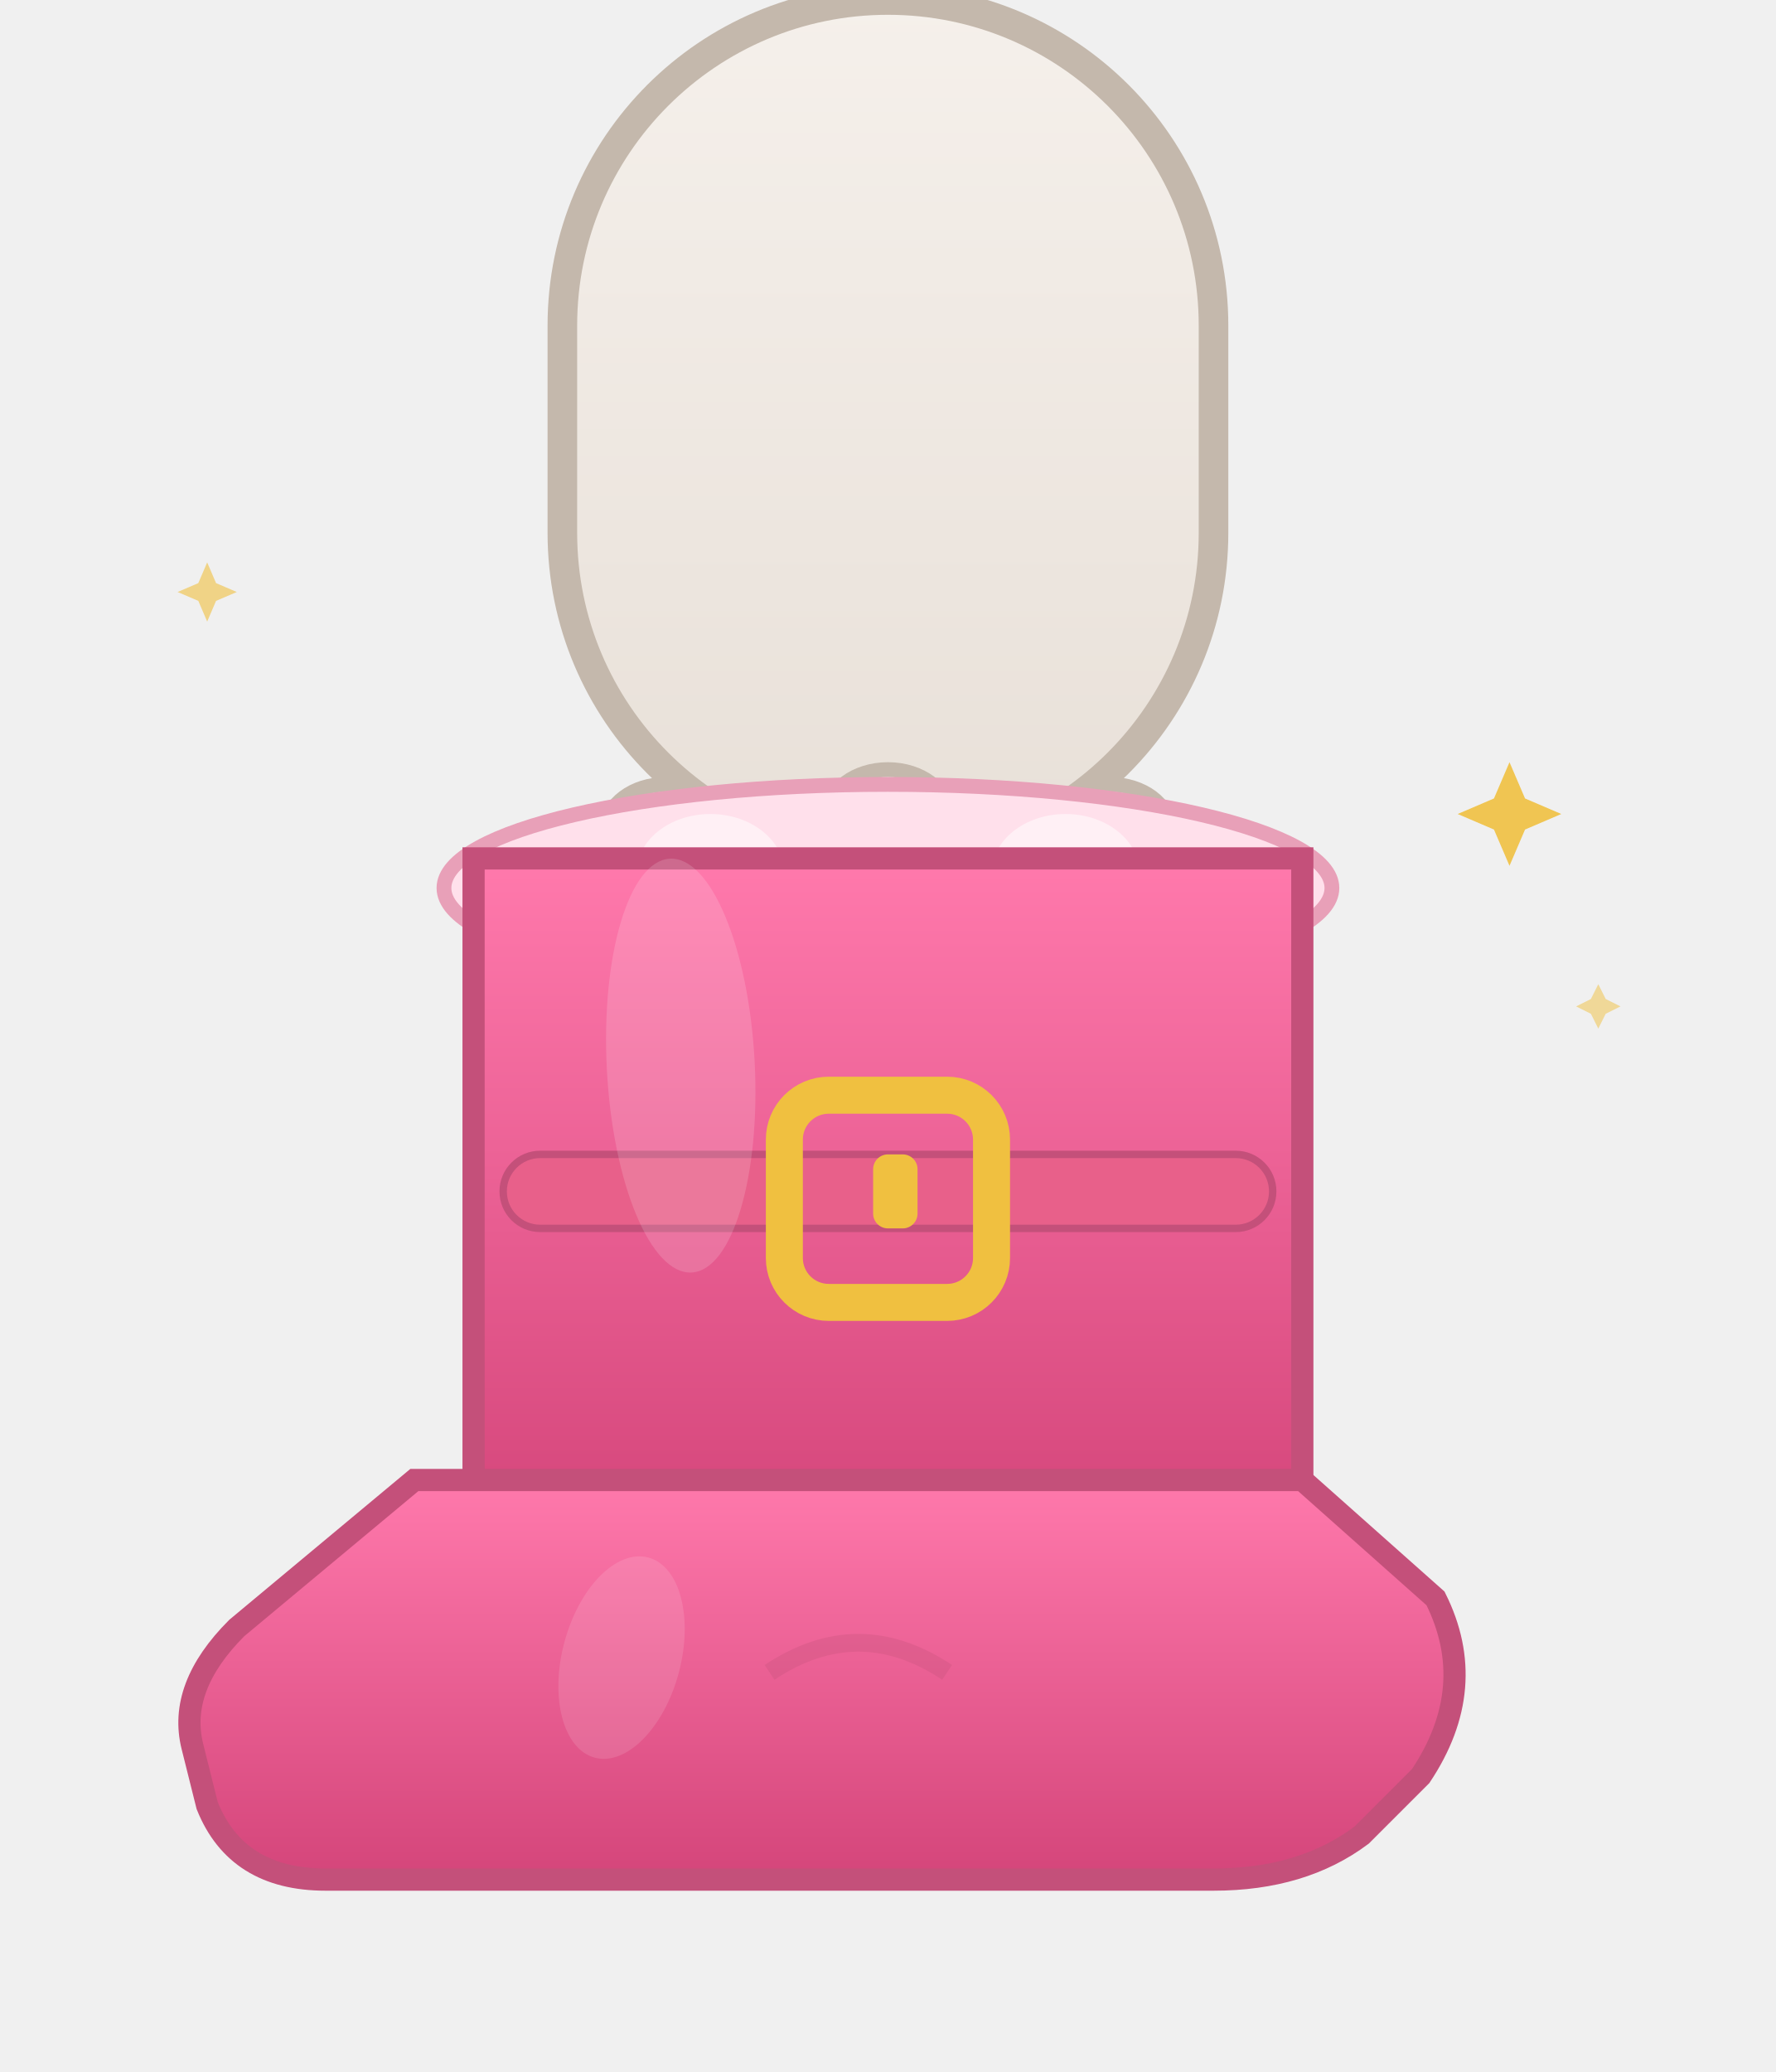
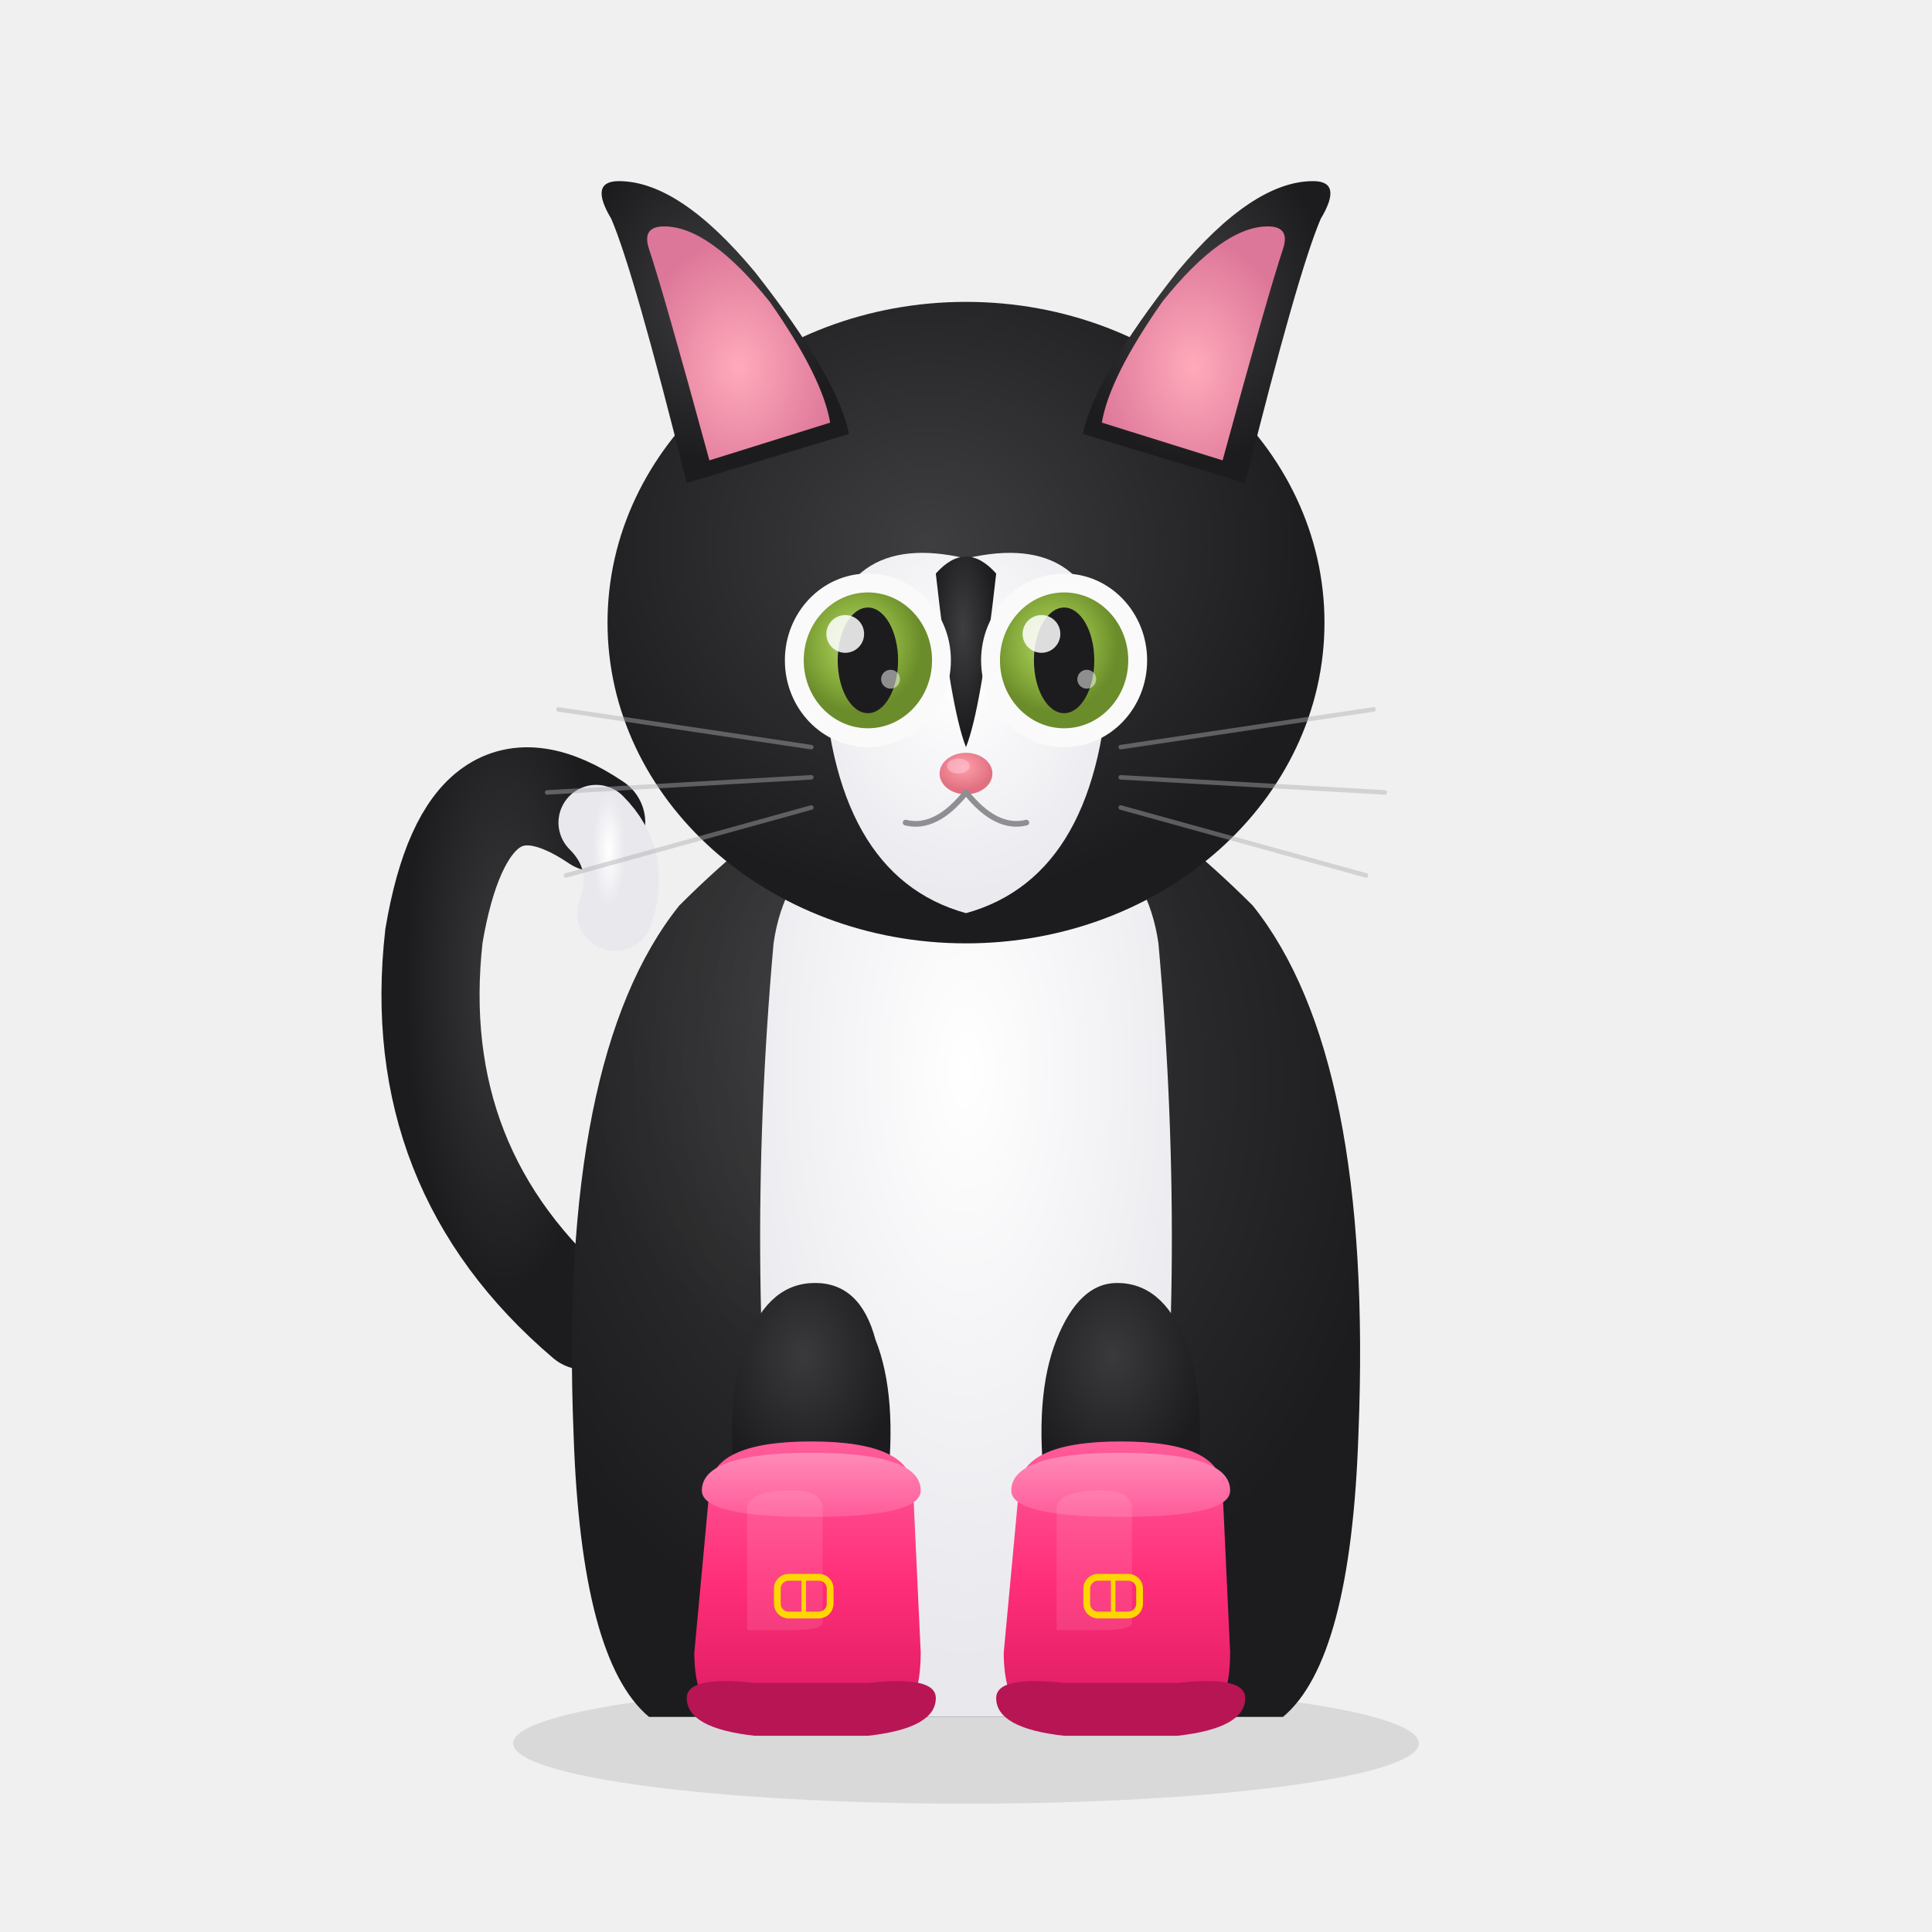
- <svg xmlns="http://www.w3.org/2000/svg" viewBox="0 0 120 140" width="120" height="140">
+ <svg xmlns="http://www.w3.org/2000/svg" width="512" height="512" viewBox="0 0 512 512">
  <defs>
-     <linearGradient id="boot" x1="0%" y1="0%" x2="0%" y2="100%">
-       <stop offset="0%" style="stop-color:#FF79AC" />
-       <stop offset="100%" style="stop-color:#D4457A" />
+     <radialGradient id="bodyShade" cx="45%" cy="35%" r="60%">
+       <stop offset="0%" stop-color="#3A3A3C" />
+       <stop offset="100%" stop-color="#1C1C1E" />
+     </radialGradient>
+     <radialGradient id="headShade" cx="45%" cy="38%" r="55%">
+       <stop offset="0%" stop-color="#3E3E40" />
+       <stop offset="100%" stop-color="#1C1C1E" />
+     </radialGradient>
+     <radialGradient id="whiteChest" cx="50%" cy="30%" r="65%">
+       <stop offset="0%" stop-color="#FFFFFF" />
+       <stop offset="100%" stop-color="#E8E8ED" />
+     </radialGradient>
+     <radialGradient id="whiteFace" cx="48%" cy="35%" r="60%">
+       <stop offset="0%" stop-color="#FFFFFF" />
+       <stop offset="100%" stop-color="#EAEAEF" />
+     </radialGradient>
+     <radialGradient id="eyeL" cx="42%" cy="38%" r="50%">
+       <stop offset="0%" stop-color="#B8D86E" />
+       <stop offset="60%" stop-color="#8AAF3E" />
+       <stop offset="100%" stop-color="#6B8C2A" />
+     </radialGradient>
+     <radialGradient id="eyeR" cx="42%" cy="38%" r="50%">
+       <stop offset="0%" stop-color="#B8D86E" />
+       <stop offset="60%" stop-color="#8AAF3E" />
+       <stop offset="100%" stop-color="#6B8C2A" />
+     </radialGradient>
+     <radialGradient id="noseG" cx="45%" cy="35%" r="55%">
+       <stop offset="0%" stop-color="#FFa0aa" />
+       <stop offset="100%" stop-color="#E07080" />
+     </radialGradient>
+     <radialGradient id="earInner" cx="50%" cy="60%" r="55%">
+       <stop offset="0%" stop-color="#FFAABB" />
+       <stop offset="100%" stop-color="#DD7799" />
+     </radialGradient>
+     <linearGradient id="bootL" x1="0" y1="0" x2="0" y2="1">
+       <stop offset="0%" stop-color="#FF5C9A" />
+       <stop offset="50%" stop-color="#FF2D78" />
+       <stop offset="100%" stop-color="#D91B60" />
    </linearGradient>
-     <linearGradient id="fur" x1="0%" y1="0%" x2="0%" y2="100%">
-       <stop offset="0%" style="stop-color:#F5F0EB" />
-       <stop offset="100%" style="stop-color:#E8E0D8" />
+     <linearGradient id="bootR" x1="0" y1="0" x2="0" y2="1">
+       <stop offset="0%" stop-color="#FF5C9A" />
+       <stop offset="50%" stop-color="#FF2D78" />
+       <stop offset="100%" stop-color="#D91B60" />
    </linearGradient>
+     <linearGradient id="cuffG" x1="0" y1="0" x2="0" y2="1">
+       <stop offset="0%" stop-color="#FF8AB8" />
+       <stop offset="100%" stop-color="#FF5C9A" />
+     </linearGradient>
+     <radialGradient id="bodyHL" cx="38%" cy="25%" r="40%">
+       <stop offset="0%" stop-color="#ffffff" stop-opacity="0.08" />
+       <stop offset="100%" stop-color="#ffffff" stop-opacity="0" />
+     </radialGradient>
  </defs>
-   <rect x="38" y="0" width="44" height="58" rx="22" fill="url(#fur)" stroke="#C4B8AC" stroke-width="2" />
-   <ellipse cx="45" cy="56" rx="4" ry="3" fill="url(#fur)" stroke="#C4B8AC" stroke-width="1" />
-   <ellipse cx="60" cy="55" rx="4" ry="3" fill="url(#fur)" stroke="#C4B8AC" stroke-width="1" />
-   <ellipse cx="75" cy="56" rx="4" ry="3" fill="url(#fur)" stroke="#C4B8AC" stroke-width="1" />
-   <ellipse cx="60" cy="60" rx="30" ry="7" fill="#FFE0EB" stroke="#E8A0B8" stroke-width="1" />
-   <ellipse cx="48" cy="59" rx="5" ry="4" fill="white" opacity="0.5" />
-   <ellipse cx="72" cy="59" rx="5" ry="4" fill="white" opacity="0.5" />
-   <path d="M32 58 L32 100 Q32 104 36 104 L84 104 Q88 104 88 100 L88 58 Z" fill="url(#boot)" stroke="#C4507A" stroke-width="1.5" />
-   <path d="M28 100 L88 100 L97 108 Q100 114 96 120 L92 124 Q88 127 82 127 L22 127 Q16 127 14 122 L13 118 Q12 114 16 110 Z" fill="url(#boot)" stroke="#C4507A" stroke-width="1.5" />
-   <rect x="34" y="78" width="52" height="5" rx="2.5" fill="#E8608A" stroke="#C4507A" stroke-width="0.5" />
-   <rect x="53" y="74" width="14" height="14" rx="3" fill="none" stroke="#F0C040" stroke-width="2.5" />
-   <rect x="59" y="78" width="3" height="5" rx="1" fill="#F0C040" />
-   <ellipse cx="46" cy="72" rx="5" ry="14" fill="white" opacity="0.15" transform="rotate(-3 46 72)" />
-   <ellipse cx="42" cy="112" rx="4" ry="7" fill="white" opacity="0.12" transform="rotate(15 42 112)" />
-   <path d="M52 113 Q58 109 64 113" stroke="#C4507A" stroke-width="1.2" fill="none" opacity="0.3" />
-   <g transform="translate(102, 55)" fill="#F0C040" opacity="0.9">
-     <path d="M0,-5 L1.5,-1.5 L5,0 L1.5,1.5 L0,5 L-1.5,1.5 L-5,0 L-1.5,-1.5 Z" transform="scale(0.7)" />
+   <ellipse cx="256" cy="462" rx="120" ry="16" fill="#00000018" />
+   <path d="M155 350 Q108 310 115 248 Q124 195 158 218" fill="none" stroke="url(#bodyShade)" stroke-width="26" stroke-linecap="round" />
+   <path d="M158 218 Q168 228 163 242" fill="none" stroke="url(#whiteChest)" stroke-width="20" stroke-linecap="round" />
+   <path d="M152 380 Q148 280 180 240 Q220 200 256 195 Q292 200 332 240 Q364 280 360 380 Q358 440 340 455 L172 455 Q154 440 152 380Z" fill="url(#bodyShade)" />
+   <path d="M152 380 Q148 280 180 240 Q220 200 256 195 Q292 200 332 240 Q364 280 360 380 Q358 440 340 455 L172 455 Q154 440 152 380Z" fill="url(#bodyHL)" />
+   <path d="M205 250 Q210 215 256 210 Q302 215 307 250 Q315 340 305 420 L300 455 L212 455 L207 420 Q197 340 205 250Z" fill="url(#whiteChest)" />
+   <ellipse cx="256" cy="165" rx="95" ry="85" fill="url(#headShade)" />
+   <path d="M182 128 Q168 72 162 58 Q156 48 164 48 Q180 48 200 72 Q222 100 225 115Z" fill="url(#headShade)" />
+   <path d="M188 122 Q176 78 172 66 Q170 60 176 60 Q188 60 204 80 Q218 100 220 112Z" fill="url(#earInner)" />
+   <path d="M330 128 Q344 72 350 58 Q356 48 348 48 Q332 48 312 72 Q290 100 287 115Z" fill="url(#headShade)" />
+   <path d="M324 122 Q336 78 340 66 Q342 60 336 60 Q324 60 308 80 Q294 100 292 112Z" fill="url(#earInner)" />
+   <path d="M218 175 Q222 140 256 148 Q290 140 294 175 Q292 232 256 242 Q220 232 218 175Z" fill="url(#whiteFace)" />
+   <path d="M248 152 Q256 143 264 152 Q260 188 256 198 Q252 188 248 152Z" fill="url(#headShade)" />
+   <ellipse cx="230" cy="175" rx="22" ry="23" fill="#FAFAFA" />
+   <ellipse cx="230" cy="175" rx="17" ry="18" fill="url(#eyeL)" />
+   <ellipse cx="230" cy="175" rx="8" ry="14" fill="#1C1C1E" />
+   <circle cx="224" cy="168" r="5" fill="#fff" opacity="0.85" />
+   <circle cx="236" cy="180" r="2.5" fill="#fff" opacity="0.5" />
+   <ellipse cx="282" cy="175" rx="22" ry="23" fill="#FAFAFA" />
+   <ellipse cx="282" cy="175" rx="17" ry="18" fill="url(#eyeR)" />
+   <ellipse cx="282" cy="175" rx="8" ry="14" fill="#1C1C1E" />
+   <circle cx="276" cy="168" r="5" fill="#fff" opacity="0.85" />
+   <circle cx="288" cy="180" r="2.5" fill="#fff" opacity="0.5" />
+   <ellipse cx="256" cy="205" rx="7" ry="5.5" fill="url(#noseG)" />
+   <ellipse cx="254" cy="203" rx="3" ry="2" fill="#FFccdd" opacity="0.5" />
+   <path d="M256 210 Q248 220 240 218" fill="none" stroke="#8E8E93" stroke-width="1.5" stroke-linecap="round" />
+   <path d="M256 210 Q264 220 272 218" fill="none" stroke="#8E8E93" stroke-width="1.5" stroke-linecap="round" />
+   <g opacity="0.45" stroke="#AEAEB2" stroke-width="1.2" stroke-linecap="round">
+     <line x1="215" y1="198" x2="148" y2="188" />
+     <line x1="215" y1="206" x2="145" y2="210" />
+     <line x1="215" y1="214" x2="150" y2="232" />
+     <line x1="297" y1="198" x2="364" y2="188" />
+     <line x1="297" y1="206" x2="367" y2="210" />
+     <line x1="297" y1="214" x2="362" y2="232" />
  </g>
-   <g transform="translate(108, 68)" fill="#F0C040" opacity="0.5">
-     <path d="M0,-3 L1,-1 L3,0 L1,1 L0,3 L-1,1 L-3,0 L-1,-1 Z" transform="scale(0.5)" />
-   </g>
-   <g transform="translate(14, 40)" fill="#F0C040" opacity="0.6">
-     <path d="M0,-4 L1.2,-1.2 L4,0 L1.2,1.2 L0,4 L-1.2,1.2 L-4,0 L-1.2,-1.2 Z" transform="scale(0.5)" />
-   </g>
+   <path d="M195 395 Q192 370 198 355 Q204 340 216 340 Q228 340 232 355 Q238 370 235 395Z" fill="url(#bodyShade)" />
+   <path d="M277 395 Q274 370 280 355 Q286 340 296 340 Q308 340 314 355 Q320 370 317 395Z" fill="url(#bodyShade)" />
+   <path d="M188 395 Q188 382 215 382 Q242 382 242 395 L244 438 Q244 458 230 458 L200 458 Q184 458 184 438Z" fill="url(#bootL)" />
+   <path d="M186 395 Q186 385 215 385 Q244 385 244 395 Q244 402 215 402 Q186 402 186 395Z" fill="url(#cuffG)" />
+   <path d="M182 450 Q182 458 200 460 L230 460 Q248 458 248 450 Q248 444 230 446 L200 446 Q182 444 182 450Z" fill="#B81555" />
+   <path d="M198 400 Q198 395 210 395 Q218 395 218 400 L218 430 Q218 432 210 432 L198 432 Q198 430 198 400Z" fill="#ffffff" opacity="0.1" />
+   <rect x="206" y="418" width="14" height="10" rx="3" fill="none" stroke="#FFD700" stroke-width="1.8" />
+   <line x1="213" y1="418" x2="213" y2="428" stroke="#FFD700" stroke-width="1.2" />
+   <path d="M270 395 Q270 382 297 382 Q324 382 324 395 L326 438 Q326 458 312 458 L282 458 Q266 458 266 438Z" fill="url(#bootR)" />
+   <path d="M268 395 Q268 385 297 385 Q326 385 326 395 Q326 402 297 402 Q268 402 268 395Z" fill="url(#cuffG)" />
+   <path d="M264 450 Q264 458 282 460 L312 460 Q330 458 330 450 Q330 444 312 446 L282 446 Q264 444 264 450Z" fill="#B81555" />
+   <path d="M280 400 Q280 395 292 395 Q300 395 300 400 L300 430 Q300 432 292 432 L280 432 Q280 430 280 400Z" fill="#ffffff" opacity="0.1" />
+   <rect x="288" y="418" width="14" height="10" rx="3" fill="none" stroke="#FFD700" stroke-width="1.8" />
+   <line x1="295" y1="418" x2="295" y2="428" stroke="#FFD700" stroke-width="1.2" />
</svg>
